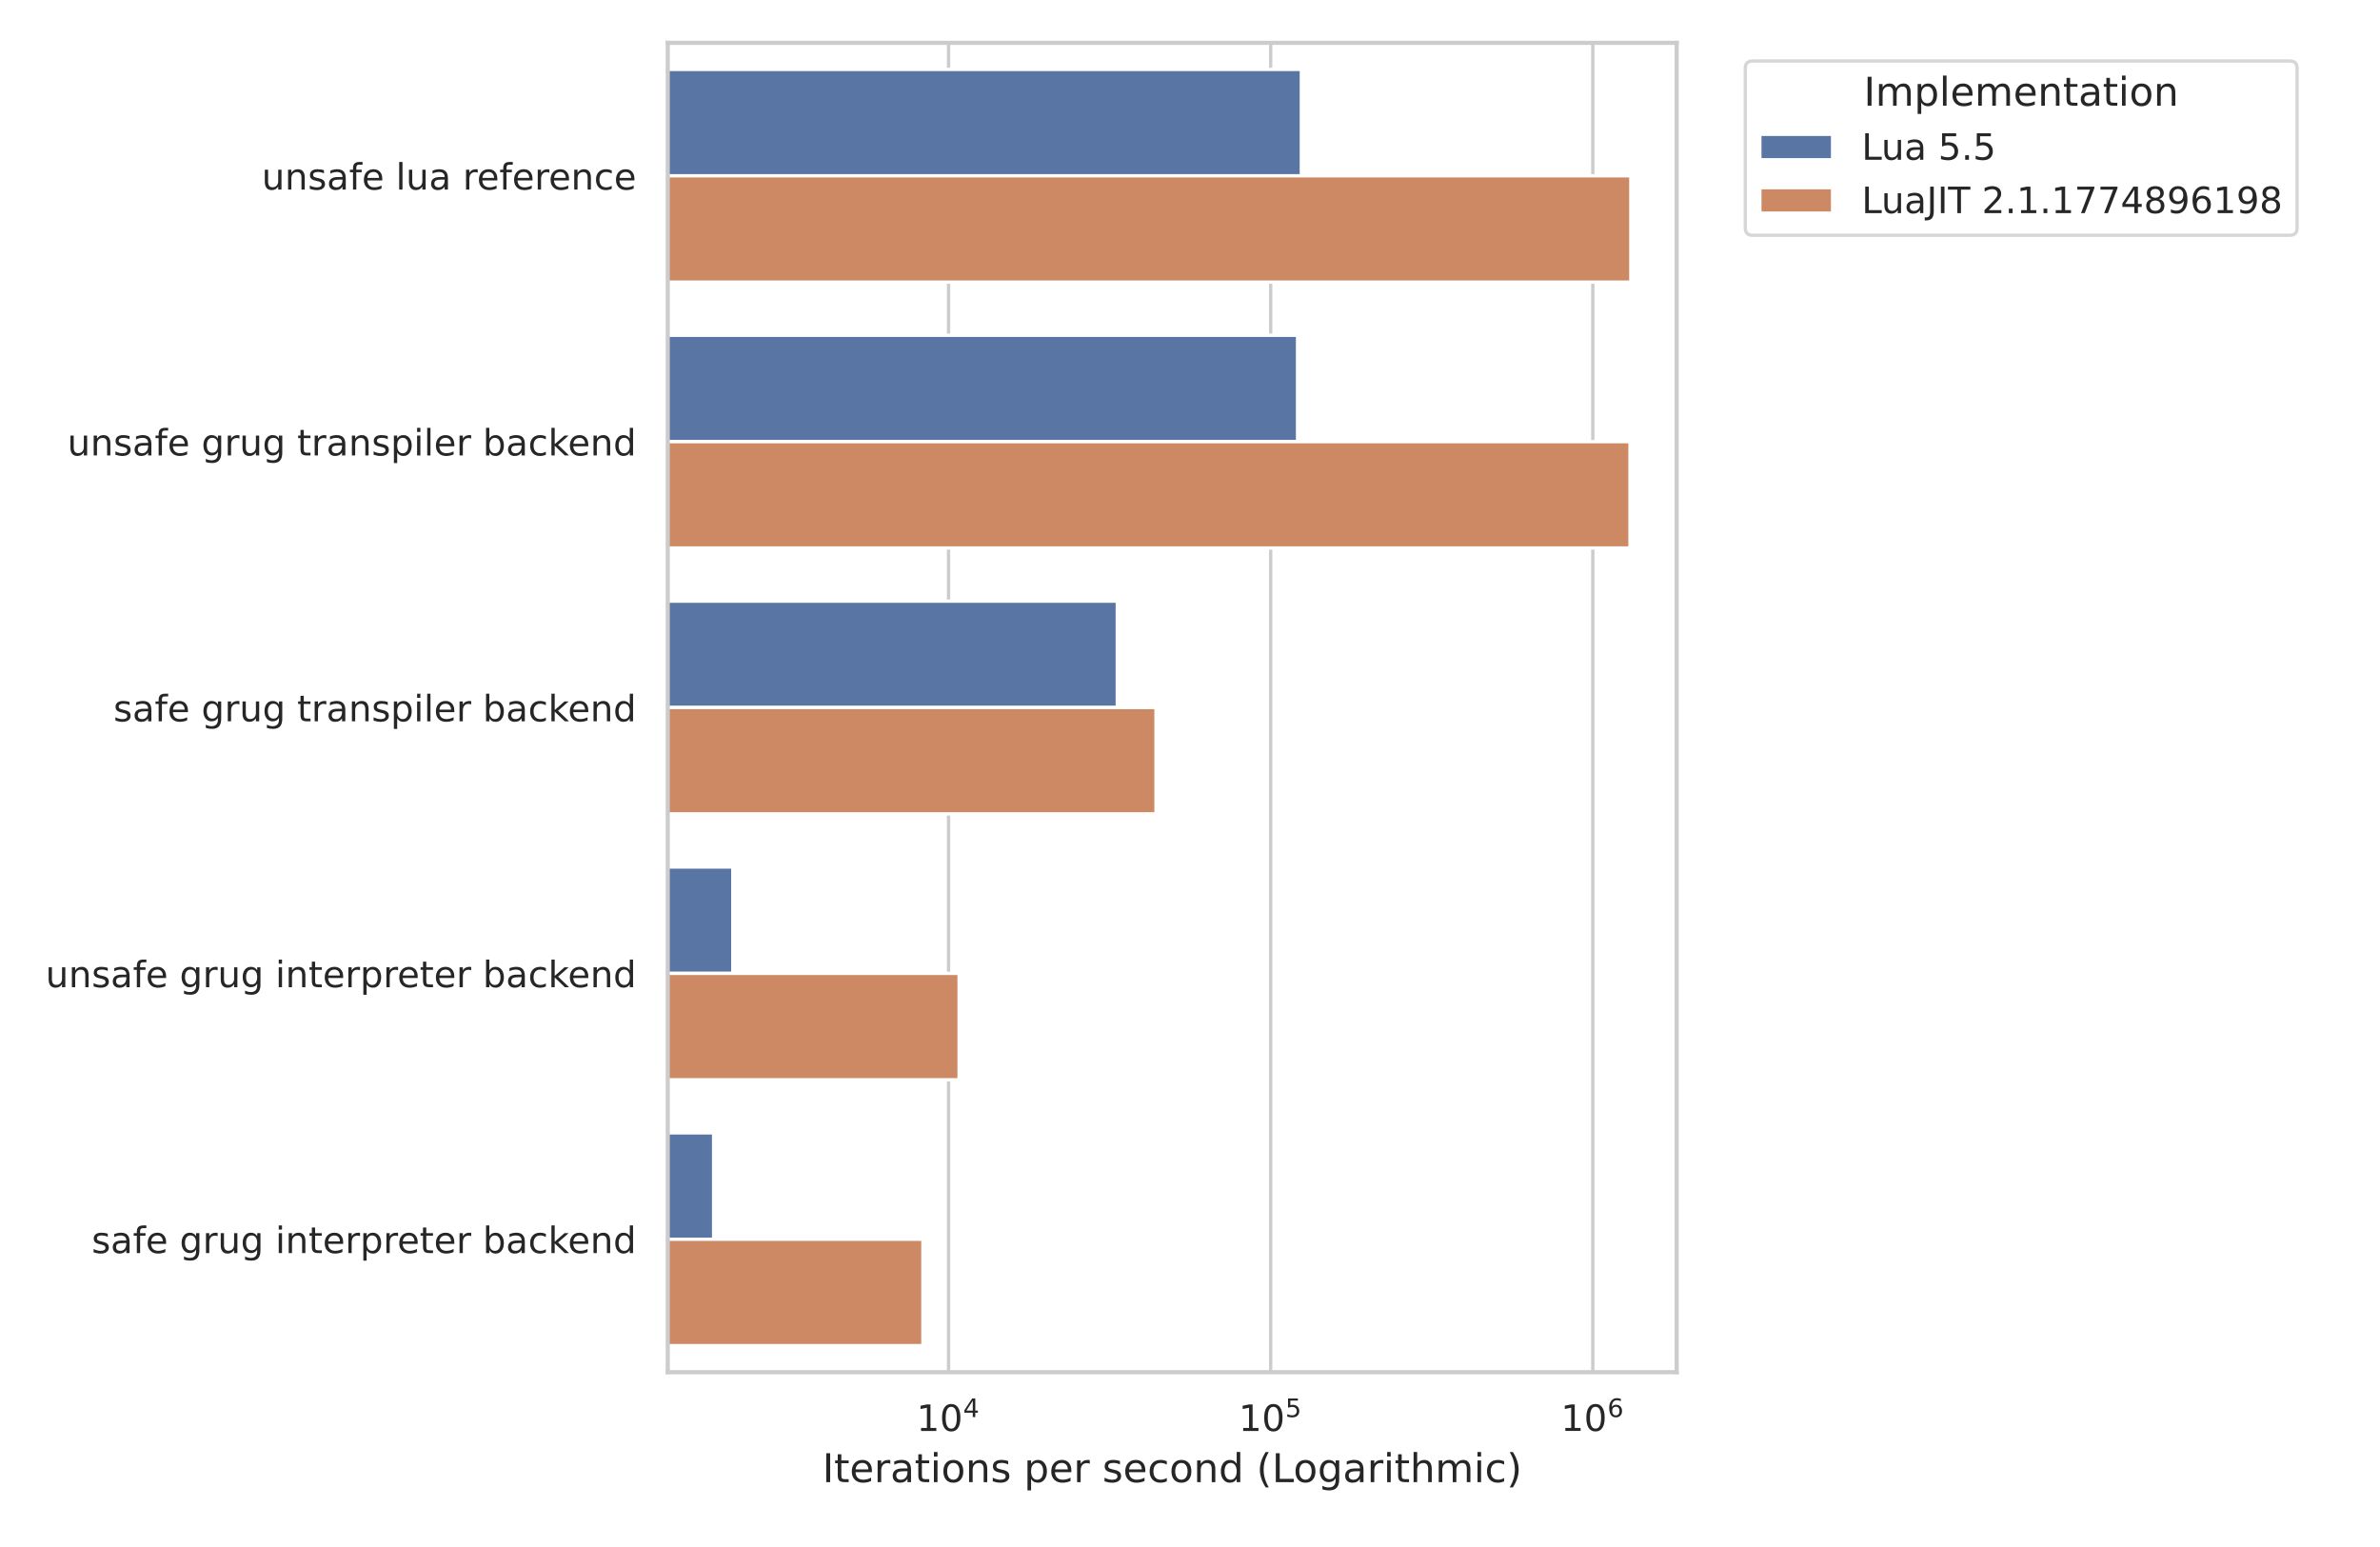
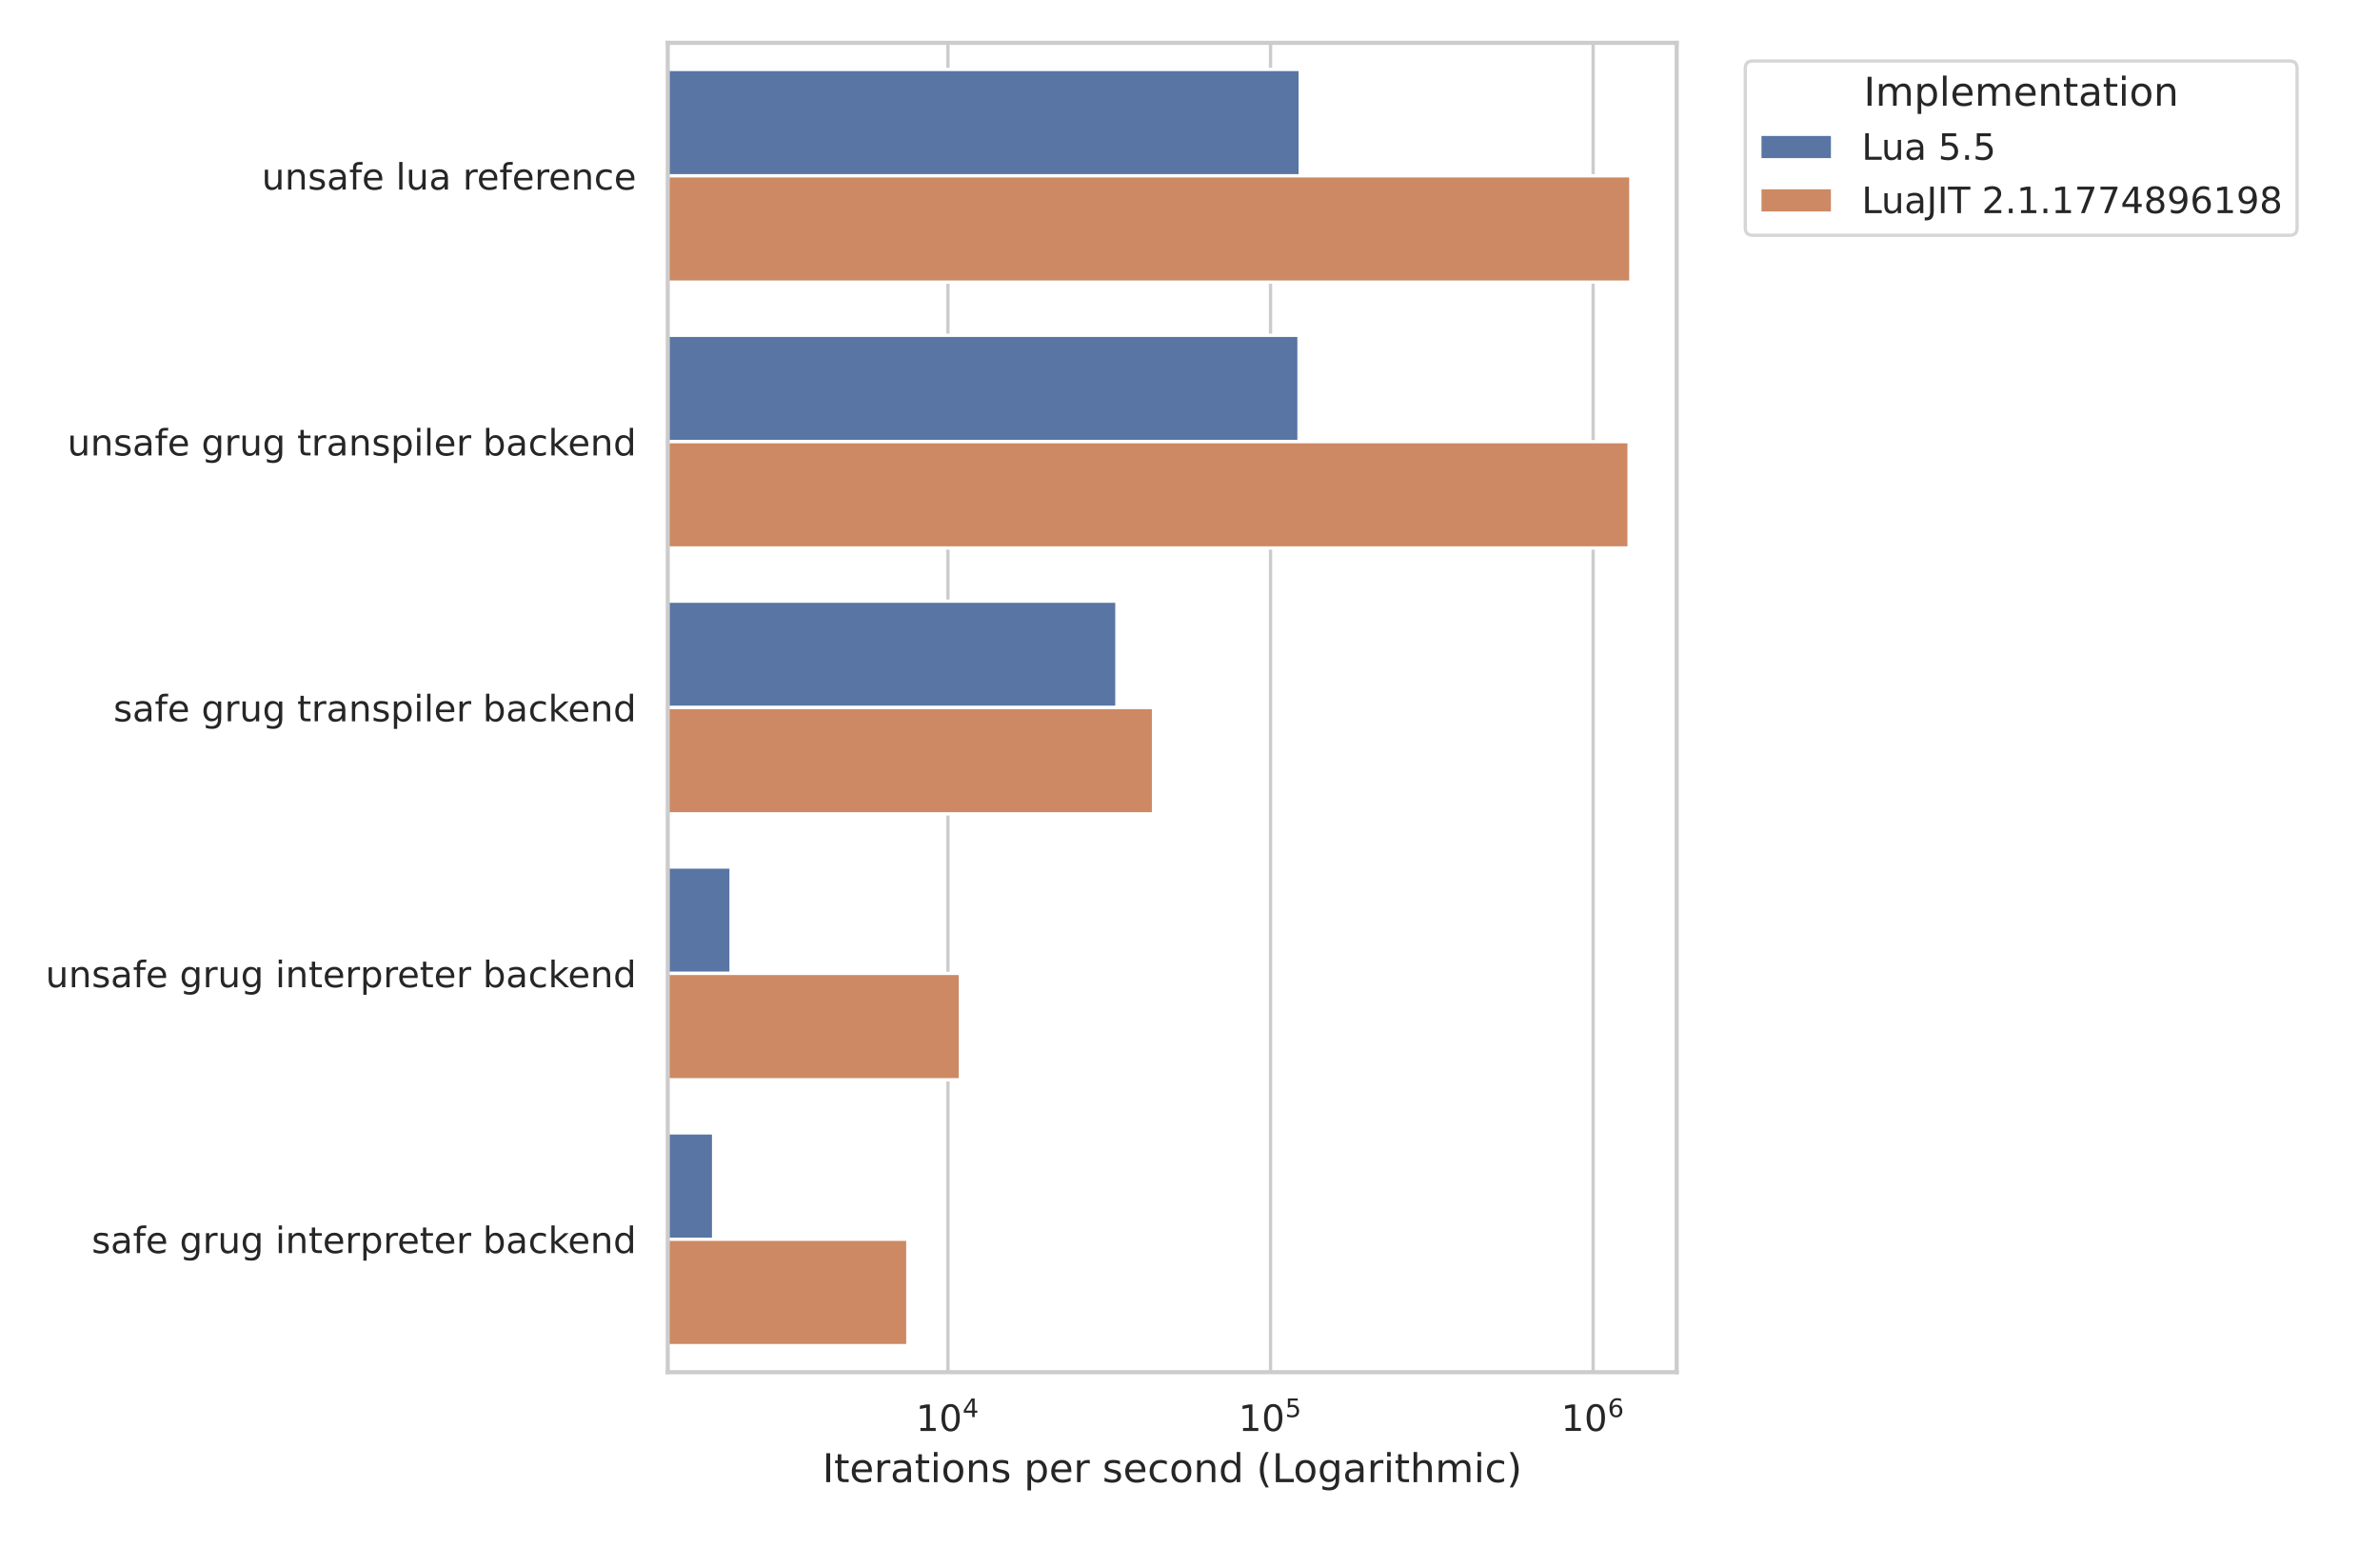
<svg xmlns="http://www.w3.org/2000/svg" xmlns:xlink="http://www.w3.org/1999/xlink" width="720pt" height="468pt" viewBox="0 0 720 468" version="1.1">
  <defs>
    <style type="text/css">*{stroke-linejoin: round; stroke-linecap: butt}</style>
  </defs>
  <g id="figure_1">
    <g id="patch_1">
      <path d="M 0 468  L 720 468  L 720 0  L 0 0  z " style="fill: #ffffff" />
    </g>
    <g id="axes_1">
      <g id="patch_2">
        <path d="M 202.01 415.116  L 507.23 415.116  L 507.23 12.96  L 202.01 12.96  z " style="fill: #ffffff" />
      </g>
      <g id="matplotlib.axis_1">
        <g id="xtick_1">
          <g id="line2d_1">
-             <path d="M 286.952 415.116  L 286.952 12.96  " clip-path="url(#p67aeda2c29)" style="fill: none; stroke: #cccccc; stroke-linecap: round" />
+             <path d="M 286.77 415.116  L 286.77 12.96  " clip-path="url(#pce5d6d38af)" style="fill: none; stroke: #cccccc; stroke-linecap: round" />
          </g>
          <g id="text_1">
-             <g style="fill: #262626" transform="translate(277.272 432.9743) scale(0.11 -0.11)">
+             <g style="fill: #262626" transform="translate(277.0903 432.9743) scale(0.11 -0.11)">
              <defs>
                <path id="DejaVuSans-31" d="M 794 531  L 1825 531  L 1825 4091  L 703 3866  L 703 4441  L 1819 4666  L 2450 4666  L 2450 531  L 3481 531  L 3481 0  L 794 0  L 794 531  z " transform="scale(0.015625)" />
                <path id="DejaVuSans-30" d="M 2034 4250  Q 1547 4250 1301 3770  Q 1056 3291 1056 2328  Q 1056 1369 1301 889  Q 1547 409 2034 409  Q 2525 409 2770 889  Q 3016 1369 3016 2328  Q 3016 3291 2770 3770  Q 2525 4250 2034 4250  z M 2034 4750  Q 2819 4750 3233 4129  Q 3647 3509 3647 2328  Q 3647 1150 3233 529  Q 2819 -91 2034 -91  Q 1250 -91 836 529  Q 422 1150 422 2328  Q 422 3509 836 4129  Q 1250 4750 2034 4750  z " transform="scale(0.015625)" />
                <path id="DejaVuSans-34" d="M 2419 4116  L 825 1625  L 2419 1625  L 2419 4116  z M 2253 4666  L 3047 4666  L 3047 1625  L 3713 1625  L 3713 1100  L 3047 1100  L 3047 0  L 2419 0  L 2419 1100  L 313 1100  L 313 1709  L 2253 4666  z " transform="scale(0.015625)" />
              </defs>
              <use xlink:href="#DejaVuSans-31" transform="translate(0 0.684375)" />
              <use xlink:href="#DejaVuSans-30" transform="translate(63.62305 0.684375)" />
              <use xlink:href="#DejaVuSans-34" transform="translate(128.2031 38.96563) scale(0.7)" />
            </g>
          </g>
        </g>
        <g id="xtick_2">
          <g id="line2d_2">
-             <path d="M 384.407 415.116  L 384.407 12.96  " clip-path="url(#p67aeda2c29)" style="fill: none; stroke: #cccccc; stroke-linecap: round" />
+             <path d="M 384.362 415.116  L 384.362 12.96  " clip-path="url(#pce5d6d38af)" style="fill: none; stroke: #cccccc; stroke-linecap: round" />
          </g>
          <g id="text_2">
-             <g style="fill: #262626" transform="translate(374.7268 432.9743) scale(0.11 -0.11)">
+             <g style="fill: #262626" transform="translate(374.6819 432.9743) scale(0.11 -0.11)">
              <defs>
                <path id="DejaVuSans-35" d="M 691 4666  L 3169 4666  L 3169 4134  L 1269 4134  L 1269 2991  Q 1406 3038 1543 3061  Q 1681 3084 1819 3084  Q 2600 3084 3056 2656  Q 3513 2228 3513 1497  Q 3513 744 3044 326  Q 2575 -91 1722 -91  Q 1428 -91 1123 -41  Q 819 9 494 109  L 494 744  Q 775 591 1075 516  Q 1375 441 1709 441  Q 2250 441 2565 725  Q 2881 1009 2881 1497  Q 2881 1984 2565 2268  Q 2250 2553 1709 2553  Q 1456 2553 1204 2497  Q 953 2441 691 2322  L 691 4666  z " transform="scale(0.015625)" />
              </defs>
              <use xlink:href="#DejaVuSans-31" transform="translate(0 0.684375)" />
              <use xlink:href="#DejaVuSans-30" transform="translate(63.62305 0.684375)" />
              <use xlink:href="#DejaVuSans-35" transform="translate(128.2031 38.96563) scale(0.7)" />
            </g>
          </g>
        </g>
        <g id="xtick_3">
          <g id="line2d_3">
-             <path d="M 481.862 415.116  L 481.862 12.96  " clip-path="url(#p67aeda2c29)" style="fill: none; stroke: #cccccc; stroke-linecap: round" />
+             <path d="M 481.954 415.116  L 481.954 12.96  " clip-path="url(#pce5d6d38af)" style="fill: none; stroke: #cccccc; stroke-linecap: round" />
          </g>
          <g id="text_3">
-             <g style="fill: #262626" transform="translate(472.1815 432.9743) scale(0.11 -0.11)">
+             <g style="fill: #262626" transform="translate(472.2736 432.9743) scale(0.11 -0.11)">
              <defs>
                <path id="DejaVuSans-36" d="M 2113 2584  Q 1688 2584 1439 2293  Q 1191 2003 1191 1497  Q 1191 994 1439 701  Q 1688 409 2113 409  Q 2538 409 2786 701  Q 3034 994 3034 1497  Q 3034 2003 2786 2293  Q 2538 2584 2113 2584  z M 3366 4563  L 3366 3988  Q 3128 4100 2886 4159  Q 2644 4219 2406 4219  Q 1781 4219 1451 3797  Q 1122 3375 1075 2522  Q 1259 2794 1537 2939  Q 1816 3084 2150 3084  Q 2853 3084 3261 2657  Q 3669 2231 3669 1497  Q 3669 778 3244 343  Q 2819 -91 2113 -91  Q 1303 -91 875 529  Q 447 1150 447 2328  Q 447 3434 972 4092  Q 1497 4750 2381 4750  Q 2619 4750 2861 4703  Q 3103 4656 3366 4563  z " transform="scale(0.015625)" />
              </defs>
              <use xlink:href="#DejaVuSans-31" transform="translate(0 0.765625)" />
              <use xlink:href="#DejaVuSans-30" transform="translate(63.62305 0.765625)" />
              <use xlink:href="#DejaVuSans-36" transform="translate(128.2031 39.04688) scale(0.7)" />
            </g>
          </g>
        </g>
        <g id="xtick_4" />
        <g id="xtick_5" />
        <g id="xtick_6" />
        <g id="xtick_7" />
        <g id="xtick_8" />
        <g id="xtick_9" />
        <g id="xtick_10" />
        <g id="xtick_11" />
        <g id="xtick_12" />
        <g id="xtick_13" />
        <g id="xtick_14" />
        <g id="xtick_15" />
        <g id="xtick_16" />
        <g id="xtick_17" />
        <g id="xtick_18" />
        <g id="xtick_19" />
        <g id="xtick_20" />
        <g id="xtick_21" />
        <g id="xtick_22" />
        <g id="xtick_23" />
        <g id="xtick_24" />
        <g id="xtick_25" />
        <g id="xtick_26" />
        <g id="xtick_27" />
        <g id="text_4">
          <g style="fill: #262626" transform="translate(248.7809 448.3801) scale(0.12 -0.12)">
            <defs>
              <path id="DejaVuSans-49" d="M 628 4666  L 1259 4666  L 1259 0  L 628 0  L 628 4666  z " transform="scale(0.015625)" />
              <path id="DejaVuSans-74" d="M 1172 4494  L 1172 3500  L 2356 3500  L 2356 3053  L 1172 3053  L 1172 1153  Q 1172 725 1289 603  Q 1406 481 1766 481  L 2356 481  L 2356 0  L 1766 0  Q 1100 0 847 248  Q 594 497 594 1153  L 594 3053  L 172 3053  L 172 3500  L 594 3500  L 594 4494  L 1172 4494  z " transform="scale(0.015625)" />
              <path id="DejaVuSans-65" d="M 3597 1894  L 3597 1613  L 953 1613  Q 991 1019 1311 708  Q 1631 397 2203 397  Q 2534 397 2845 478  Q 3156 559 3463 722  L 3463 178  Q 3153 47 2828 -22  Q 2503 -91 2169 -91  Q 1331 -91 842 396  Q 353 884 353 1716  Q 353 2575 817 3079  Q 1281 3584 2069 3584  Q 2775 3584 3186 3129  Q 3597 2675 3597 1894  z M 3022 2063  Q 3016 2534 2758 2815  Q 2500 3097 2075 3097  Q 1594 3097 1305 2825  Q 1016 2553 972 2059  L 3022 2063  z " transform="scale(0.015625)" />
              <path id="DejaVuSans-72" d="M 2631 2963  Q 2534 3019 2420 3045  Q 2306 3072 2169 3072  Q 1681 3072 1420 2755  Q 1159 2438 1159 1844  L 1159 0  L 581 0  L 581 3500  L 1159 3500  L 1159 2956  Q 1341 3275 1631 3429  Q 1922 3584 2338 3584  Q 2397 3584 2469 3576  Q 2541 3569 2628 3553  L 2631 2963  z " transform="scale(0.015625)" />
              <path id="DejaVuSans-61" d="M 2194 1759  Q 1497 1759 1228 1600  Q 959 1441 959 1056  Q 959 750 1161 570  Q 1363 391 1709 391  Q 2188 391 2477 730  Q 2766 1069 2766 1631  L 2766 1759  L 2194 1759  z M 3341 1997  L 3341 0  L 2766 0  L 2766 531  Q 2569 213 2275 61  Q 1981 -91 1556 -91  Q 1019 -91 701 211  Q 384 513 384 1019  Q 384 1609 779 1909  Q 1175 2209 1959 2209  L 2766 2209  L 2766 2266  Q 2766 2663 2505 2880  Q 2244 3097 1772 3097  Q 1472 3097 1187 3025  Q 903 2953 641 2809  L 641 3341  Q 956 3463 1253 3523  Q 1550 3584 1831 3584  Q 2591 3584 2966 3190  Q 3341 2797 3341 1997  z " transform="scale(0.015625)" />
              <path id="DejaVuSans-69" d="M 603 3500  L 1178 3500  L 1178 0  L 603 0  L 603 3500  z M 603 4863  L 1178 4863  L 1178 4134  L 603 4134  L 603 4863  z " transform="scale(0.015625)" />
              <path id="DejaVuSans-6f" d="M 1959 3097  Q 1497 3097 1228 2736  Q 959 2375 959 1747  Q 959 1119 1226 758  Q 1494 397 1959 397  Q 2419 397 2687 759  Q 2956 1122 2956 1747  Q 2956 2369 2687 2733  Q 2419 3097 1959 3097  z M 1959 3584  Q 2709 3584 3137 3096  Q 3566 2609 3566 1747  Q 3566 888 3137 398  Q 2709 -91 1959 -91  Q 1206 -91 779 398  Q 353 888 353 1747  Q 353 2609 779 3096  Q 1206 3584 1959 3584  z " transform="scale(0.015625)" />
              <path id="DejaVuSans-6e" d="M 3513 2113  L 3513 0  L 2938 0  L 2938 2094  Q 2938 2591 2744 2837  Q 2550 3084 2163 3084  Q 1697 3084 1428 2787  Q 1159 2491 1159 1978  L 1159 0  L 581 0  L 581 3500  L 1159 3500  L 1159 2956  Q 1366 3272 1645 3428  Q 1925 3584 2291 3584  Q 2894 3584 3203 3211  Q 3513 2838 3513 2113  z " transform="scale(0.015625)" />
              <path id="DejaVuSans-73" d="M 2834 3397  L 2834 2853  Q 2591 2978 2328 3040  Q 2066 3103 1784 3103  Q 1356 3103 1142 2972  Q 928 2841 928 2578  Q 928 2378 1081 2264  Q 1234 2150 1697 2047  L 1894 2003  Q 2506 1872 2764 1633  Q 3022 1394 3022 966  Q 3022 478 2636 193  Q 2250 -91 1575 -91  Q 1294 -91 989 -36  Q 684 19 347 128  L 347 722  Q 666 556 975 473  Q 1284 391 1588 391  Q 1994 391 2212 530  Q 2431 669 2431 922  Q 2431 1156 2273 1281  Q 2116 1406 1581 1522  L 1381 1569  Q 847 1681 609 1914  Q 372 2147 372 2553  Q 372 3047 722 3315  Q 1072 3584 1716 3584  Q 2034 3584 2315 3537  Q 2597 3491 2834 3397  z " transform="scale(0.015625)" />
              <path id="DejaVuSans-20" transform="scale(0.015625)" />
              <path id="DejaVuSans-70" d="M 1159 525  L 1159 -1331  L 581 -1331  L 581 3500  L 1159 3500  L 1159 2969  Q 1341 3281 1617 3432  Q 1894 3584 2278 3584  Q 2916 3584 3314 3078  Q 3713 2572 3713 1747  Q 3713 922 3314 415  Q 2916 -91 2278 -91  Q 1894 -91 1617 61  Q 1341 213 1159 525  z M 3116 1747  Q 3116 2381 2855 2742  Q 2594 3103 2138 3103  Q 1681 3103 1420 2742  Q 1159 2381 1159 1747  Q 1159 1113 1420 752  Q 1681 391 2138 391  Q 2594 391 2855 752  Q 3116 1113 3116 1747  z " transform="scale(0.015625)" />
              <path id="DejaVuSans-63" d="M 3122 3366  L 3122 2828  Q 2878 2963 2633 3030  Q 2388 3097 2138 3097  Q 1578 3097 1268 2742  Q 959 2388 959 1747  Q 959 1106 1268 751  Q 1578 397 2138 397  Q 2388 397 2633 464  Q 2878 531 3122 666  L 3122 134  Q 2881 22 2623 -34  Q 2366 -91 2075 -91  Q 1284 -91 818 406  Q 353 903 353 1747  Q 353 2603 823 3093  Q 1294 3584 2113 3584  Q 2378 3584 2631 3529  Q 2884 3475 3122 3366  z " transform="scale(0.015625)" />
              <path id="DejaVuSans-64" d="M 2906 2969  L 2906 4863  L 3481 4863  L 3481 0  L 2906 0  L 2906 525  Q 2725 213 2448 61  Q 2172 -91 1784 -91  Q 1150 -91 751 415  Q 353 922 353 1747  Q 353 2572 751 3078  Q 1150 3584 1784 3584  Q 2172 3584 2448 3432  Q 2725 3281 2906 2969  z M 947 1747  Q 947 1113 1208 752  Q 1469 391 1925 391  Q 2381 391 2643 752  Q 2906 1113 2906 1747  Q 2906 2381 2643 2742  Q 2381 3103 1925 3103  Q 1469 3103 1208 2742  Q 947 2381 947 1747  z " transform="scale(0.015625)" />
              <path id="DejaVuSans-28" d="M 1984 4856  Q 1566 4138 1362 3434  Q 1159 2731 1159 2009  Q 1159 1288 1364 580  Q 1569 -128 1984 -844  L 1484 -844  Q 1016 -109 783 600  Q 550 1309 550 2009  Q 550 2706 781 3412  Q 1013 4119 1484 4856  L 1984 4856  z " transform="scale(0.015625)" />
              <path id="DejaVuSans-4c" d="M 628 4666  L 1259 4666  L 1259 531  L 3531 531  L 3531 0  L 628 0  L 628 4666  z " transform="scale(0.015625)" />
              <path id="DejaVuSans-67" d="M 2906 1791  Q 2906 2416 2648 2759  Q 2391 3103 1925 3103  Q 1463 3103 1205 2759  Q 947 2416 947 1791  Q 947 1169 1205 825  Q 1463 481 1925 481  Q 2391 481 2648 825  Q 2906 1169 2906 1791  z M 3481 434  Q 3481 -459 3084 -895  Q 2688 -1331 1869 -1331  Q 1566 -1331 1297 -1286  Q 1028 -1241 775 -1147  L 775 -588  Q 1028 -725 1275 -790  Q 1522 -856 1778 -856  Q 2344 -856 2625 -561  Q 2906 -266 2906 331  L 2906 616  Q 2728 306 2450 153  Q 2172 0 1784 0  Q 1141 0 747 490  Q 353 981 353 1791  Q 353 2603 747 3093  Q 1141 3584 1784 3584  Q 2172 3584 2450 3431  Q 2728 3278 2906 2969  L 2906 3500  L 3481 3500  L 3481 434  z " transform="scale(0.015625)" />
              <path id="DejaVuSans-68" d="M 3513 2113  L 3513 0  L 2938 0  L 2938 2094  Q 2938 2591 2744 2837  Q 2550 3084 2163 3084  Q 1697 3084 1428 2787  Q 1159 2491 1159 1978  L 1159 0  L 581 0  L 581 4863  L 1159 4863  L 1159 2956  Q 1366 3272 1645 3428  Q 1925 3584 2291 3584  Q 2894 3584 3203 3211  Q 3513 2838 3513 2113  z " transform="scale(0.015625)" />
              <path id="DejaVuSans-6d" d="M 3328 2828  Q 3544 3216 3844 3400  Q 4144 3584 4550 3584  Q 5097 3584 5394 3201  Q 5691 2819 5691 2113  L 5691 0  L 5113 0  L 5113 2094  Q 5113 2597 4934 2840  Q 4756 3084 4391 3084  Q 3944 3084 3684 2787  Q 3425 2491 3425 1978  L 3425 0  L 2847 0  L 2847 2094  Q 2847 2600 2669 2842  Q 2491 3084 2119 3084  Q 1678 3084 1418 2786  Q 1159 2488 1159 1978  L 1159 0  L 581 0  L 581 3500  L 1159 3500  L 1159 2956  Q 1356 3278 1631 3431  Q 1906 3584 2284 3584  Q 2666 3584 2933 3390  Q 3200 3197 3328 2828  z " transform="scale(0.015625)" />
              <path id="DejaVuSans-29" d="M 513 4856  L 1013 4856  Q 1481 4119 1714 3412  Q 1947 2706 1947 2009  Q 1947 1309 1714 600  Q 1481 -109 1013 -844  L 513 -844  Q 928 -128 1133 580  Q 1338 1288 1338 2009  Q 1338 2731 1133 3434  Q 928 4138 513 4856  z " transform="scale(0.015625)" />
            </defs>
            <use xlink:href="#DejaVuSans-49" />
            <use xlink:href="#DejaVuSans-74" transform="translate(29.49219 0)" />
            <use xlink:href="#DejaVuSans-65" transform="translate(68.70117 0)" />
            <use xlink:href="#DejaVuSans-72" transform="translate(130.2246 0)" />
            <use xlink:href="#DejaVuSans-61" transform="translate(171.3379 0)" />
            <use xlink:href="#DejaVuSans-74" transform="translate(232.6172 0)" />
            <use xlink:href="#DejaVuSans-69" transform="translate(271.8262 0)" />
            <use xlink:href="#DejaVuSans-6f" transform="translate(299.6094 0)" />
            <use xlink:href="#DejaVuSans-6e" transform="translate(360.791 0)" />
            <use xlink:href="#DejaVuSans-73" transform="translate(424.1699 0)" />
            <use xlink:href="#DejaVuSans-20" transform="translate(476.2695 0)" />
            <use xlink:href="#DejaVuSans-70" transform="translate(508.0566 0)" />
            <use xlink:href="#DejaVuSans-65" transform="translate(571.5332 0)" />
            <use xlink:href="#DejaVuSans-72" transform="translate(633.0566 0)" />
            <use xlink:href="#DejaVuSans-20" transform="translate(674.1699 0)" />
            <use xlink:href="#DejaVuSans-73" transform="translate(705.957 0)" />
            <use xlink:href="#DejaVuSans-65" transform="translate(758.0566 0)" />
            <use xlink:href="#DejaVuSans-63" transform="translate(819.5801 0)" />
            <use xlink:href="#DejaVuSans-6f" transform="translate(874.5605 0)" />
            <use xlink:href="#DejaVuSans-6e" transform="translate(935.7422 0)" />
            <use xlink:href="#DejaVuSans-64" transform="translate(999.1211 0)" />
            <use xlink:href="#DejaVuSans-20" transform="translate(1062.598 0)" />
            <use xlink:href="#DejaVuSans-28" transform="translate(1094.385 0)" />
            <use xlink:href="#DejaVuSans-4c" transform="translate(1133.398 0)" />
            <use xlink:href="#DejaVuSans-6f" transform="translate(1187.361 0)" />
            <use xlink:href="#DejaVuSans-67" transform="translate(1248.543 0)" />
            <use xlink:href="#DejaVuSans-61" transform="translate(1312.02 0)" />
            <use xlink:href="#DejaVuSans-72" transform="translate(1373.299 0)" />
            <use xlink:href="#DejaVuSans-69" transform="translate(1414.412 0)" />
            <use xlink:href="#DejaVuSans-74" transform="translate(1442.195 0)" />
            <use xlink:href="#DejaVuSans-68" transform="translate(1481.404 0)" />
            <use xlink:href="#DejaVuSans-6d" transform="translate(1544.783 0)" />
            <use xlink:href="#DejaVuSans-69" transform="translate(1642.195 0)" />
            <use xlink:href="#DejaVuSans-63" transform="translate(1669.979 0)" />
            <use xlink:href="#DejaVuSans-29" transform="translate(1724.959 0)" />
          </g>
        </g>
      </g>
      <g id="matplotlib.axis_2">
        <g id="ytick_1">
          <g id="text_5">
            <g style="fill: #262626" transform="translate(79.18078 57.35474) scale(0.11 -0.11)">
              <defs>
                <path id="DejaVuSans-75" d="M 544 1381  L 544 3500  L 1119 3500  L 1119 1403  Q 1119 906 1312 657  Q 1506 409 1894 409  Q 2359 409 2629 706  Q 2900 1003 2900 1516  L 2900 3500  L 3475 3500  L 3475 0  L 2900 0  L 2900 538  Q 2691 219 2414 64  Q 2138 -91 1772 -91  Q 1169 -91 856 284  Q 544 659 544 1381  z M 1991 3584  L 1991 3584  z " transform="scale(0.015625)" />
                <path id="DejaVuSans-66" d="M 2375 4863  L 2375 4384  L 1825 4384  Q 1516 4384 1395 4259  Q 1275 4134 1275 3809  L 1275 3500  L 2222 3500  L 2222 3053  L 1275 3053  L 1275 0  L 697 0  L 697 3053  L 147 3053  L 147 3500  L 697 3500  L 697 3744  Q 697 4328 969 4595  Q 1241 4863 1831 4863  L 2375 4863  z " transform="scale(0.015625)" />
                <path id="DejaVuSans-6c" d="M 603 4863  L 1178 4863  L 1178 0  L 603 0  L 603 4863  z " transform="scale(0.015625)" />
              </defs>
              <use xlink:href="#DejaVuSans-75" />
              <use xlink:href="#DejaVuSans-6e" transform="translate(63.37891 0)" />
              <use xlink:href="#DejaVuSans-73" transform="translate(126.7578 0)" />
              <use xlink:href="#DejaVuSans-61" transform="translate(178.8574 0)" />
              <use xlink:href="#DejaVuSans-66" transform="translate(240.1367 0)" />
              <use xlink:href="#DejaVuSans-65" transform="translate(275.3418 0)" />
              <use xlink:href="#DejaVuSans-20" transform="translate(336.8652 0)" />
              <use xlink:href="#DejaVuSans-6c" transform="translate(368.6523 0)" />
              <use xlink:href="#DejaVuSans-75" transform="translate(396.4355 0)" />
              <use xlink:href="#DejaVuSans-61" transform="translate(459.8145 0)" />
              <use xlink:href="#DejaVuSans-20" transform="translate(521.0938 0)" />
              <use xlink:href="#DejaVuSans-72" transform="translate(552.8809 0)" />
              <use xlink:href="#DejaVuSans-65" transform="translate(591.7441 0)" />
              <use xlink:href="#DejaVuSans-66" transform="translate(653.2676 0)" />
              <use xlink:href="#DejaVuSans-65" transform="translate(688.4727 0)" />
              <use xlink:href="#DejaVuSans-72" transform="translate(749.9961 0)" />
              <use xlink:href="#DejaVuSans-65" transform="translate(788.8594 0)" />
              <use xlink:href="#DejaVuSans-6e" transform="translate(850.3828 0)" />
              <use xlink:href="#DejaVuSans-63" transform="translate(913.7617 0)" />
              <use xlink:href="#DejaVuSans-65" transform="translate(968.7422 0)" />
            </g>
          </g>
        </g>
        <g id="ytick_2">
          <g id="text_6">
            <g style="fill: #262626" transform="translate(20.37891 137.7859) scale(0.11 -0.11)">
              <defs>
                <path id="DejaVuSans-62" d="M 3116 1747  Q 3116 2381 2855 2742  Q 2594 3103 2138 3103  Q 1681 3103 1420 2742  Q 1159 2381 1159 1747  Q 1159 1113 1420 752  Q 1681 391 2138 391  Q 2594 391 2855 752  Q 3116 1113 3116 1747  z M 1159 2969  Q 1341 3281 1617 3432  Q 1894 3584 2278 3584  Q 2916 3584 3314 3078  Q 3713 2572 3713 1747  Q 3713 922 3314 415  Q 2916 -91 2278 -91  Q 1894 -91 1617 61  Q 1341 213 1159 525  L 1159 0  L 581 0  L 581 4863  L 1159 4863  L 1159 2969  z " transform="scale(0.015625)" />
                <path id="DejaVuSans-6b" d="M 581 4863  L 1159 4863  L 1159 1991  L 2875 3500  L 3609 3500  L 1753 1863  L 3688 0  L 2938 0  L 1159 1709  L 1159 0  L 581 0  L 581 4863  z " transform="scale(0.015625)" />
              </defs>
              <use xlink:href="#DejaVuSans-75" />
              <use xlink:href="#DejaVuSans-6e" transform="translate(63.37891 0)" />
              <use xlink:href="#DejaVuSans-73" transform="translate(126.7578 0)" />
              <use xlink:href="#DejaVuSans-61" transform="translate(178.8574 0)" />
              <use xlink:href="#DejaVuSans-66" transform="translate(240.1367 0)" />
              <use xlink:href="#DejaVuSans-65" transform="translate(275.3418 0)" />
              <use xlink:href="#DejaVuSans-20" transform="translate(336.8652 0)" />
              <use xlink:href="#DejaVuSans-67" transform="translate(368.6523 0)" />
              <use xlink:href="#DejaVuSans-72" transform="translate(432.1289 0)" />
              <use xlink:href="#DejaVuSans-75" transform="translate(473.2422 0)" />
              <use xlink:href="#DejaVuSans-67" transform="translate(536.6211 0)" />
              <use xlink:href="#DejaVuSans-20" transform="translate(600.0977 0)" />
              <use xlink:href="#DejaVuSans-74" transform="translate(631.8848 0)" />
              <use xlink:href="#DejaVuSans-72" transform="translate(671.0938 0)" />
              <use xlink:href="#DejaVuSans-61" transform="translate(712.207 0)" />
              <use xlink:href="#DejaVuSans-6e" transform="translate(773.4863 0)" />
              <use xlink:href="#DejaVuSans-73" transform="translate(836.8652 0)" />
              <use xlink:href="#DejaVuSans-70" transform="translate(888.9648 0)" />
              <use xlink:href="#DejaVuSans-69" transform="translate(952.4414 0)" />
              <use xlink:href="#DejaVuSans-6c" transform="translate(980.2246 0)" />
              <use xlink:href="#DejaVuSans-65" transform="translate(1008.008 0)" />
              <use xlink:href="#DejaVuSans-72" transform="translate(1069.531 0)" />
              <use xlink:href="#DejaVuSans-20" transform="translate(1110.645 0)" />
              <use xlink:href="#DejaVuSans-62" transform="translate(1142.432 0)" />
              <use xlink:href="#DejaVuSans-61" transform="translate(1205.908 0)" />
              <use xlink:href="#DejaVuSans-63" transform="translate(1267.188 0)" />
              <use xlink:href="#DejaVuSans-6b" transform="translate(1322.168 0)" />
              <use xlink:href="#DejaVuSans-65" transform="translate(1376.453 0)" />
              <use xlink:href="#DejaVuSans-6e" transform="translate(1437.977 0)" />
              <use xlink:href="#DejaVuSans-64" transform="translate(1501.355 0)" />
            </g>
          </g>
        </g>
        <g id="ytick_3">
          <g id="text_7">
            <g style="fill: #262626" transform="translate(34.32141 218.2171) scale(0.11 -0.11)">
              <use xlink:href="#DejaVuSans-73" />
              <use xlink:href="#DejaVuSans-61" transform="translate(52.09961 0)" />
              <use xlink:href="#DejaVuSans-66" transform="translate(113.3789 0)" />
              <use xlink:href="#DejaVuSans-65" transform="translate(148.584 0)" />
              <use xlink:href="#DejaVuSans-20" transform="translate(210.1074 0)" />
              <use xlink:href="#DejaVuSans-67" transform="translate(241.8945 0)" />
              <use xlink:href="#DejaVuSans-72" transform="translate(305.3711 0)" />
              <use xlink:href="#DejaVuSans-75" transform="translate(346.4844 0)" />
              <use xlink:href="#DejaVuSans-67" transform="translate(409.8633 0)" />
              <use xlink:href="#DejaVuSans-20" transform="translate(473.3398 0)" />
              <use xlink:href="#DejaVuSans-74" transform="translate(505.127 0)" />
              <use xlink:href="#DejaVuSans-72" transform="translate(544.3359 0)" />
              <use xlink:href="#DejaVuSans-61" transform="translate(585.4492 0)" />
              <use xlink:href="#DejaVuSans-6e" transform="translate(646.7285 0)" />
              <use xlink:href="#DejaVuSans-73" transform="translate(710.1074 0)" />
              <use xlink:href="#DejaVuSans-70" transform="translate(762.207 0)" />
              <use xlink:href="#DejaVuSans-69" transform="translate(825.6836 0)" />
              <use xlink:href="#DejaVuSans-6c" transform="translate(853.4668 0)" />
              <use xlink:href="#DejaVuSans-65" transform="translate(881.25 0)" />
              <use xlink:href="#DejaVuSans-72" transform="translate(942.7734 0)" />
              <use xlink:href="#DejaVuSans-20" transform="translate(983.8867 0)" />
              <use xlink:href="#DejaVuSans-62" transform="translate(1015.674 0)" />
              <use xlink:href="#DejaVuSans-61" transform="translate(1079.15 0)" />
              <use xlink:href="#DejaVuSans-63" transform="translate(1140.43 0)" />
              <use xlink:href="#DejaVuSans-6b" transform="translate(1195.41 0)" />
              <use xlink:href="#DejaVuSans-65" transform="translate(1249.695 0)" />
              <use xlink:href="#DejaVuSans-6e" transform="translate(1311.219 0)" />
              <use xlink:href="#DejaVuSans-64" transform="translate(1374.598 0)" />
            </g>
          </g>
        </g>
        <g id="ytick_4">
          <g id="text_8">
            <g style="fill: #262626" transform="translate(13.78234 298.6483) scale(0.11 -0.11)">
              <use xlink:href="#DejaVuSans-75" />
              <use xlink:href="#DejaVuSans-6e" transform="translate(63.37891 0)" />
              <use xlink:href="#DejaVuSans-73" transform="translate(126.7578 0)" />
              <use xlink:href="#DejaVuSans-61" transform="translate(178.8574 0)" />
              <use xlink:href="#DejaVuSans-66" transform="translate(240.1367 0)" />
              <use xlink:href="#DejaVuSans-65" transform="translate(275.3418 0)" />
              <use xlink:href="#DejaVuSans-20" transform="translate(336.8652 0)" />
              <use xlink:href="#DejaVuSans-67" transform="translate(368.6523 0)" />
              <use xlink:href="#DejaVuSans-72" transform="translate(432.1289 0)" />
              <use xlink:href="#DejaVuSans-75" transform="translate(473.2422 0)" />
              <use xlink:href="#DejaVuSans-67" transform="translate(536.6211 0)" />
              <use xlink:href="#DejaVuSans-20" transform="translate(600.0977 0)" />
              <use xlink:href="#DejaVuSans-69" transform="translate(631.8848 0)" />
              <use xlink:href="#DejaVuSans-6e" transform="translate(659.668 0)" />
              <use xlink:href="#DejaVuSans-74" transform="translate(723.0469 0)" />
              <use xlink:href="#DejaVuSans-65" transform="translate(762.2559 0)" />
              <use xlink:href="#DejaVuSans-72" transform="translate(823.7793 0)" />
              <use xlink:href="#DejaVuSans-70" transform="translate(864.8926 0)" />
              <use xlink:href="#DejaVuSans-72" transform="translate(928.3691 0)" />
              <use xlink:href="#DejaVuSans-65" transform="translate(967.2324 0)" />
              <use xlink:href="#DejaVuSans-74" transform="translate(1028.756 0)" />
              <use xlink:href="#DejaVuSans-65" transform="translate(1067.965 0)" />
              <use xlink:href="#DejaVuSans-72" transform="translate(1129.488 0)" />
              <use xlink:href="#DejaVuSans-20" transform="translate(1170.602 0)" />
              <use xlink:href="#DejaVuSans-62" transform="translate(1202.389 0)" />
              <use xlink:href="#DejaVuSans-61" transform="translate(1265.865 0)" />
              <use xlink:href="#DejaVuSans-63" transform="translate(1327.145 0)" />
              <use xlink:href="#DejaVuSans-6b" transform="translate(1382.125 0)" />
              <use xlink:href="#DejaVuSans-65" transform="translate(1436.41 0)" />
              <use xlink:href="#DejaVuSans-6e" transform="translate(1497.934 0)" />
              <use xlink:href="#DejaVuSans-64" transform="translate(1561.312 0)" />
            </g>
          </g>
        </g>
        <g id="ytick_5">
          <g id="text_9">
            <g style="fill: #262626" transform="translate(27.72484 379.0795) scale(0.11 -0.11)">
              <use xlink:href="#DejaVuSans-73" />
              <use xlink:href="#DejaVuSans-61" transform="translate(52.09961 0)" />
              <use xlink:href="#DejaVuSans-66" transform="translate(113.3789 0)" />
              <use xlink:href="#DejaVuSans-65" transform="translate(148.584 0)" />
              <use xlink:href="#DejaVuSans-20" transform="translate(210.1074 0)" />
              <use xlink:href="#DejaVuSans-67" transform="translate(241.8945 0)" />
              <use xlink:href="#DejaVuSans-72" transform="translate(305.3711 0)" />
              <use xlink:href="#DejaVuSans-75" transform="translate(346.4844 0)" />
              <use xlink:href="#DejaVuSans-67" transform="translate(409.8633 0)" />
              <use xlink:href="#DejaVuSans-20" transform="translate(473.3398 0)" />
              <use xlink:href="#DejaVuSans-69" transform="translate(505.127 0)" />
              <use xlink:href="#DejaVuSans-6e" transform="translate(532.9102 0)" />
              <use xlink:href="#DejaVuSans-74" transform="translate(596.2891 0)" />
              <use xlink:href="#DejaVuSans-65" transform="translate(635.498 0)" />
              <use xlink:href="#DejaVuSans-72" transform="translate(697.0215 0)" />
              <use xlink:href="#DejaVuSans-70" transform="translate(738.1348 0)" />
              <use xlink:href="#DejaVuSans-72" transform="translate(801.6113 0)" />
              <use xlink:href="#DejaVuSans-65" transform="translate(840.4746 0)" />
              <use xlink:href="#DejaVuSans-74" transform="translate(901.998 0)" />
              <use xlink:href="#DejaVuSans-65" transform="translate(941.207 0)" />
              <use xlink:href="#DejaVuSans-72" transform="translate(1002.73 0)" />
              <use xlink:href="#DejaVuSans-20" transform="translate(1043.844 0)" />
              <use xlink:href="#DejaVuSans-62" transform="translate(1075.631 0)" />
              <use xlink:href="#DejaVuSans-61" transform="translate(1139.107 0)" />
              <use xlink:href="#DejaVuSans-63" transform="translate(1200.387 0)" />
              <use xlink:href="#DejaVuSans-6b" transform="translate(1255.367 0)" />
              <use xlink:href="#DejaVuSans-65" transform="translate(1309.652 0)" />
              <use xlink:href="#DejaVuSans-6e" transform="translate(1371.176 0)" />
              <use xlink:href="#DejaVuSans-64" transform="translate(1434.555 0)" />
            </g>
          </g>
        </g>
      </g>
      <g id="patch_3">
-         <path d="M -97557.637 21.003  L 393.682 21.003  L 393.682 53.176  L -97557.637 53.176  z " clip-path="url(#p67aeda2c29)" style="fill: #5875a4; stroke: #ffffff; stroke-linejoin: miter" />
+         <path d="M -97695.295 21.003  L 393.34 21.003  L 393.34 53.176  L -97695.295 53.176  z " clip-path="url(#pce5d6d38af)" style="fill: #5875a4; stroke: #ffffff; stroke-linejoin: miter" />
      </g>
      <g id="patch_4">
-         <path d="M -97557.637 101.434  L 392.532 101.434  L 392.532 133.607  L -97557.637 133.607  z " clip-path="url(#p67aeda2c29)" style="fill: #5875a4; stroke: #ffffff; stroke-linejoin: miter" />
+         <path d="M -97695.295 101.434  L 392.979 101.434  L 392.979 133.607  L -97695.295 133.607  z " clip-path="url(#pce5d6d38af)" style="fill: #5875a4; stroke: #ffffff; stroke-linejoin: miter" />
      </g>
      <g id="patch_5">
-         <path d="M -97557.637 181.866  L 338.005 181.866  L 338.005 214.038  L -97557.637 214.038  z " clip-path="url(#p67aeda2c29)" style="fill: #5875a4; stroke: #ffffff; stroke-linejoin: miter" />
+         <path d="M -97695.295 181.866  L 337.882 181.866  L 337.882 214.038  L -97695.295 214.038  z " clip-path="url(#pce5d6d38af)" style="fill: #5875a4; stroke: #ffffff; stroke-linejoin: miter" />
      </g>
      <g id="patch_6">
-         <path d="M -97557.637 262.297  L 221.693 262.297  L 221.693 294.469  L -97557.637 294.469  z " clip-path="url(#p67aeda2c29)" style="fill: #5875a4; stroke: #ffffff; stroke-linejoin: miter" />
+         <path d="M -97695.295 262.297  L 221.159 262.297  L 221.159 294.469  L -97695.295 294.469  z " clip-path="url(#pce5d6d38af)" style="fill: #5875a4; stroke: #ffffff; stroke-linejoin: miter" />
      </g>
      <g id="patch_7">
-         <path d="M -97557.637 342.728  L 215.884 342.728  L 215.884 374.9  L -97557.637 374.9  z " clip-path="url(#p67aeda2c29)" style="fill: #5875a4; stroke: #ffffff; stroke-linejoin: miter" />
+         <path d="M -97695.295 342.728  L 215.884 342.728  L 215.884 374.9  L -97695.295 374.9  z " clip-path="url(#pce5d6d38af)" style="fill: #5875a4; stroke: #ffffff; stroke-linejoin: miter" />
      </g>
      <g id="patch_8">
-         <path d="M -97557.637 53.176  L 493.356 53.176  L 493.356 85.348  L -97557.637 85.348  z " clip-path="url(#p67aeda2c29)" style="fill: #cc8963; stroke: #ffffff; stroke-linejoin: miter" />
+         <path d="M -97695.295 53.176  L 493.356 53.176  L 493.356 85.348  L -97695.295 85.348  z " clip-path="url(#pce5d6d38af)" style="fill: #cc8963; stroke: #ffffff; stroke-linejoin: miter" />
      </g>
      <g id="patch_9">
-         <path d="M -97557.637 133.607  L 493.109 133.607  L 493.109 165.779  L -97557.637 165.779  z " clip-path="url(#p67aeda2c29)" style="fill: #cc8963; stroke: #ffffff; stroke-linejoin: miter" />
+         <path d="M -97695.295 133.607  L 492.835 133.607  L 492.835 165.779  L -97695.295 165.779  z " clip-path="url(#pce5d6d38af)" style="fill: #cc8963; stroke: #ffffff; stroke-linejoin: miter" />
      </g>
      <g id="patch_10">
-         <path d="M -97557.637 214.038  L 349.714 214.038  L 349.714 246.21  L -97557.637 246.21  z " clip-path="url(#p67aeda2c29)" style="fill: #cc8963; stroke: #ffffff; stroke-linejoin: miter" />
+         <path d="M -97695.295 214.038  L 348.969 214.038  L 348.969 246.21  L -97695.295 246.21  z " clip-path="url(#pce5d6d38af)" style="fill: #cc8963; stroke: #ffffff; stroke-linejoin: miter" />
      </g>
      <g id="patch_11">
-         <path d="M -97557.637 294.469  L 290.144 294.469  L 290.144 326.642  L -97557.637 326.642  z " clip-path="url(#p67aeda2c29)" style="fill: #cc8963; stroke: #ffffff; stroke-linejoin: miter" />
+         <path d="M -97695.295 294.469  L 290.538 294.469  L 290.538 326.642  L -97695.295 326.642  z " clip-path="url(#pce5d6d38af)" style="fill: #cc8963; stroke: #ffffff; stroke-linejoin: miter" />
      </g>
      <g id="patch_12">
-         <path d="M -97557.637 374.9  L 279.194 374.9  L 279.194 407.073  L -97557.637 407.073  z " clip-path="url(#p67aeda2c29)" style="fill: #cc8963; stroke: #ffffff; stroke-linejoin: miter" />
+         <path d="M -97695.295 374.9  L 274.642 374.9  L 274.642 407.073  L -97695.295 407.073  z " clip-path="url(#pce5d6d38af)" style="fill: #cc8963; stroke: #ffffff; stroke-linejoin: miter" />
      </g>
      <g id="patch_13">
-         <path d="M -97557.637 53.176  L -97557.637 53.176  L -97557.637 53.176  L -97557.637 53.176  z " clip-path="url(#p67aeda2c29)" style="fill: #5875a4; stroke: #ffffff; stroke-linejoin: miter" />
+         <path d="M -97695.295 53.176  L -97695.295 53.176  L -97695.295 53.176  L -97695.295 53.176  z " clip-path="url(#pce5d6d38af)" style="fill: #5875a4; stroke: #ffffff; stroke-linejoin: miter" />
      </g>
      <g id="patch_14">
-         <path d="M -97557.637 53.176  L -97557.637 53.176  L -97557.637 53.176  L -97557.637 53.176  z " clip-path="url(#p67aeda2c29)" style="fill: #cc8963; stroke: #ffffff; stroke-linejoin: miter" />
+         <path d="M -97695.295 53.176  L -97695.295 53.176  L -97695.295 53.176  L -97695.295 53.176  z " clip-path="url(#pce5d6d38af)" style="fill: #cc8963; stroke: #ffffff; stroke-linejoin: miter" />
      </g>
      <g id="patch_15">
        <path d="M 202.01 415.116  L 202.01 12.96  " style="fill: none; stroke: #cccccc; stroke-width: 1.25; stroke-linejoin: miter; stroke-linecap: square" />
      </g>
      <g id="patch_16">
        <path d="M 507.23 415.116  L 507.23 12.96  " style="fill: none; stroke: #cccccc; stroke-width: 1.25; stroke-linejoin: miter; stroke-linecap: square" />
      </g>
      <g id="patch_17">
        <path d="M 202.01 415.116  L 507.23 415.116  " style="fill: none; stroke: #cccccc; stroke-width: 1.25; stroke-linejoin: miter; stroke-linecap: square" />
      </g>
      <g id="patch_18">
        <path d="M 202.01 12.96  L 507.23 12.96  " style="fill: none; stroke: #cccccc; stroke-width: 1.25; stroke-linejoin: miter; stroke-linecap: square" />
      </g>
      <g id="legend_1">
        <g id="patch_19">
          <path d="M 530.191 71.166  L 692.721 71.166  Q 694.921 71.166 694.921 68.966  L 694.921 20.66  Q 694.921 18.46 692.721 18.46  L 530.191 18.46  Q 527.991 18.46 527.991 20.66  L 527.991 68.966  Q 527.991 71.166 530.191 71.166  z " style="fill: #ffffff; opacity: 0.8; stroke: #cccccc; stroke-linejoin: miter" />
        </g>
        <g id="text_10">
          <g style="fill: #262626" transform="translate(563.8133 31.97812) scale(0.12 -0.12)">
            <use xlink:href="#DejaVuSans-49" />
            <use xlink:href="#DejaVuSans-6d" transform="translate(29.49219 0)" />
            <use xlink:href="#DejaVuSans-70" transform="translate(126.9043 0)" />
            <use xlink:href="#DejaVuSans-6c" transform="translate(190.3809 0)" />
            <use xlink:href="#DejaVuSans-65" transform="translate(218.1641 0)" />
            <use xlink:href="#DejaVuSans-6d" transform="translate(279.6875 0)" />
            <use xlink:href="#DejaVuSans-65" transform="translate(377.0996 0)" />
            <use xlink:href="#DejaVuSans-6e" transform="translate(438.623 0)" />
            <use xlink:href="#DejaVuSans-74" transform="translate(502.002 0)" />
            <use xlink:href="#DejaVuSans-61" transform="translate(541.2109 0)" />
            <use xlink:href="#DejaVuSans-74" transform="translate(602.4902 0)" />
            <use xlink:href="#DejaVuSans-69" transform="translate(641.6992 0)" />
            <use xlink:href="#DejaVuSans-6f" transform="translate(669.4824 0)" />
            <use xlink:href="#DejaVuSans-6e" transform="translate(730.6641 0)" />
          </g>
        </g>
        <g id="patch_20">
          <path d="M 532.391 48.332  L 554.391 48.332  L 554.391 40.632  L 532.391 40.632  z " style="fill: #5875a4; stroke: #ffffff; stroke-linejoin: miter" />
        </g>
        <g id="text_11">
          <g style="fill: #262626" transform="translate(563.191 48.33203) scale(0.11 -0.11)">
            <defs>
              <path id="DejaVuSans-2e" d="M 684 794  L 1344 794  L 1344 0  L 684 0  L 684 794  z " transform="scale(0.015625)" />
            </defs>
            <use xlink:href="#DejaVuSans-4c" />
            <use xlink:href="#DejaVuSans-75" transform="translate(53.96289 0)" />
            <use xlink:href="#DejaVuSans-61" transform="translate(117.3418 0)" />
            <use xlink:href="#DejaVuSans-20" transform="translate(178.6211 0)" />
            <use xlink:href="#DejaVuSans-35" transform="translate(210.4082 0)" />
            <use xlink:href="#DejaVuSans-2e" transform="translate(274.0312 0)" />
            <use xlink:href="#DejaVuSans-35" transform="translate(305.8184 0)" />
          </g>
        </g>
        <g id="patch_21">
          <path d="M 532.391 64.478  L 554.391 64.478  L 554.391 56.778  L 532.391 56.778  z " style="fill: #cc8963; stroke: #ffffff; stroke-linejoin: miter" />
        </g>
        <g id="text_12">
          <g style="fill: #262626" transform="translate(563.191 64.47797) scale(0.11 -0.11)">
            <defs>
              <path id="DejaVuSans-4a" d="M 628 4666  L 1259 4666  L 1259 325  Q 1259 -519 939 -900  Q 619 -1281 -91 -1281  L -331 -1281  L -331 -750  L -134 -750  Q 284 -750 456 -515  Q 628 -281 628 325  L 628 4666  z " transform="scale(0.015625)" />
              <path id="DejaVuSans-54" d="M -19 4666  L 3928 4666  L 3928 4134  L 2272 4134  L 2272 0  L 1638 0  L 1638 4134  L -19 4134  L -19 4666  z " transform="scale(0.015625)" />
              <path id="DejaVuSans-32" d="M 1228 531  L 3431 531  L 3431 0  L 469 0  L 469 531  Q 828 903 1448 1529  Q 2069 2156 2228 2338  Q 2531 2678 2651 2914  Q 2772 3150 2772 3378  Q 2772 3750 2511 3984  Q 2250 4219 1831 4219  Q 1534 4219 1204 4116  Q 875 4013 500 3803  L 500 4441  Q 881 4594 1212 4672  Q 1544 4750 1819 4750  Q 2544 4750 2975 4387  Q 3406 4025 3406 3419  Q 3406 3131 3298 2873  Q 3191 2616 2906 2266  Q 2828 2175 2409 1742  Q 1991 1309 1228 531  z " transform="scale(0.015625)" />
              <path id="DejaVuSans-37" d="M 525 4666  L 3525 4666  L 3525 4397  L 1831 0  L 1172 0  L 2766 4134  L 525 4134  L 525 4666  z " transform="scale(0.015625)" />
              <path id="DejaVuSans-38" d="M 2034 2216  Q 1584 2216 1326 1975  Q 1069 1734 1069 1313  Q 1069 891 1326 650  Q 1584 409 2034 409  Q 2484 409 2743 651  Q 3003 894 3003 1313  Q 3003 1734 2745 1975  Q 2488 2216 2034 2216  z M 1403 2484  Q 997 2584 770 2862  Q 544 3141 544 3541  Q 544 4100 942 4425  Q 1341 4750 2034 4750  Q 2731 4750 3128 4425  Q 3525 4100 3525 3541  Q 3525 3141 3298 2862  Q 3072 2584 2669 2484  Q 3125 2378 3379 2068  Q 3634 1759 3634 1313  Q 3634 634 3220 271  Q 2806 -91 2034 -91  Q 1263 -91 848 271  Q 434 634 434 1313  Q 434 1759 690 2068  Q 947 2378 1403 2484  z M 1172 3481  Q 1172 3119 1398 2916  Q 1625 2713 2034 2713  Q 2441 2713 2670 2916  Q 2900 3119 2900 3481  Q 2900 3844 2670 4047  Q 2441 4250 2034 4250  Q 1625 4250 1398 4047  Q 1172 3844 1172 3481  z " transform="scale(0.015625)" />
              <path id="DejaVuSans-39" d="M 703 97  L 703 672  Q 941 559 1184 500  Q 1428 441 1663 441  Q 2288 441 2617 861  Q 2947 1281 2994 2138  Q 2813 1869 2534 1725  Q 2256 1581 1919 1581  Q 1219 1581 811 2004  Q 403 2428 403 3163  Q 403 3881 828 4315  Q 1253 4750 1959 4750  Q 2769 4750 3195 4129  Q 3622 3509 3622 2328  Q 3622 1225 3098 567  Q 2575 -91 1691 -91  Q 1453 -91 1209 -44  Q 966 3 703 97  z M 1959 2075  Q 2384 2075 2632 2365  Q 2881 2656 2881 3163  Q 2881 3666 2632 3958  Q 2384 4250 1959 4250  Q 1534 4250 1286 3958  Q 1038 3666 1038 3163  Q 1038 2656 1286 2365  Q 1534 2075 1959 2075  z " transform="scale(0.015625)" />
            </defs>
            <use xlink:href="#DejaVuSans-4c" />
            <use xlink:href="#DejaVuSans-75" transform="translate(53.96289 0)" />
            <use xlink:href="#DejaVuSans-61" transform="translate(117.3418 0)" />
            <use xlink:href="#DejaVuSans-4a" transform="translate(178.6211 0)" />
            <use xlink:href="#DejaVuSans-49" transform="translate(208.1133 0)" />
            <use xlink:href="#DejaVuSans-54" transform="translate(237.6055 0)" />
            <use xlink:href="#DejaVuSans-20" transform="translate(298.6895 0)" />
            <use xlink:href="#DejaVuSans-32" transform="translate(330.4766 0)" />
            <use xlink:href="#DejaVuSans-2e" transform="translate(394.0996 0)" />
            <use xlink:href="#DejaVuSans-31" transform="translate(425.8867 0)" />
            <use xlink:href="#DejaVuSans-2e" transform="translate(489.5098 0)" />
            <use xlink:href="#DejaVuSans-31" transform="translate(521.2969 0)" />
            <use xlink:href="#DejaVuSans-37" transform="translate(584.9199 0)" />
            <use xlink:href="#DejaVuSans-37" transform="translate(648.543 0)" />
            <use xlink:href="#DejaVuSans-34" transform="translate(712.166 0)" />
            <use xlink:href="#DejaVuSans-38" transform="translate(775.7891 0)" />
            <use xlink:href="#DejaVuSans-39" transform="translate(839.4121 0)" />
            <use xlink:href="#DejaVuSans-36" transform="translate(903.0352 0)" />
            <use xlink:href="#DejaVuSans-31" transform="translate(966.6582 0)" />
            <use xlink:href="#DejaVuSans-39" transform="translate(1030.281 0)" />
            <use xlink:href="#DejaVuSans-38" transform="translate(1093.904 0)" />
          </g>
        </g>
      </g>
    </g>
  </g>
  <defs>
-     <clipPath id="p67aeda2c29">
+     <clipPath id="pce5d6d38af">
      <rect x="202.01" y="12.96" width="305.22" height="402.156" />
    </clipPath>
  </defs>
</svg>
